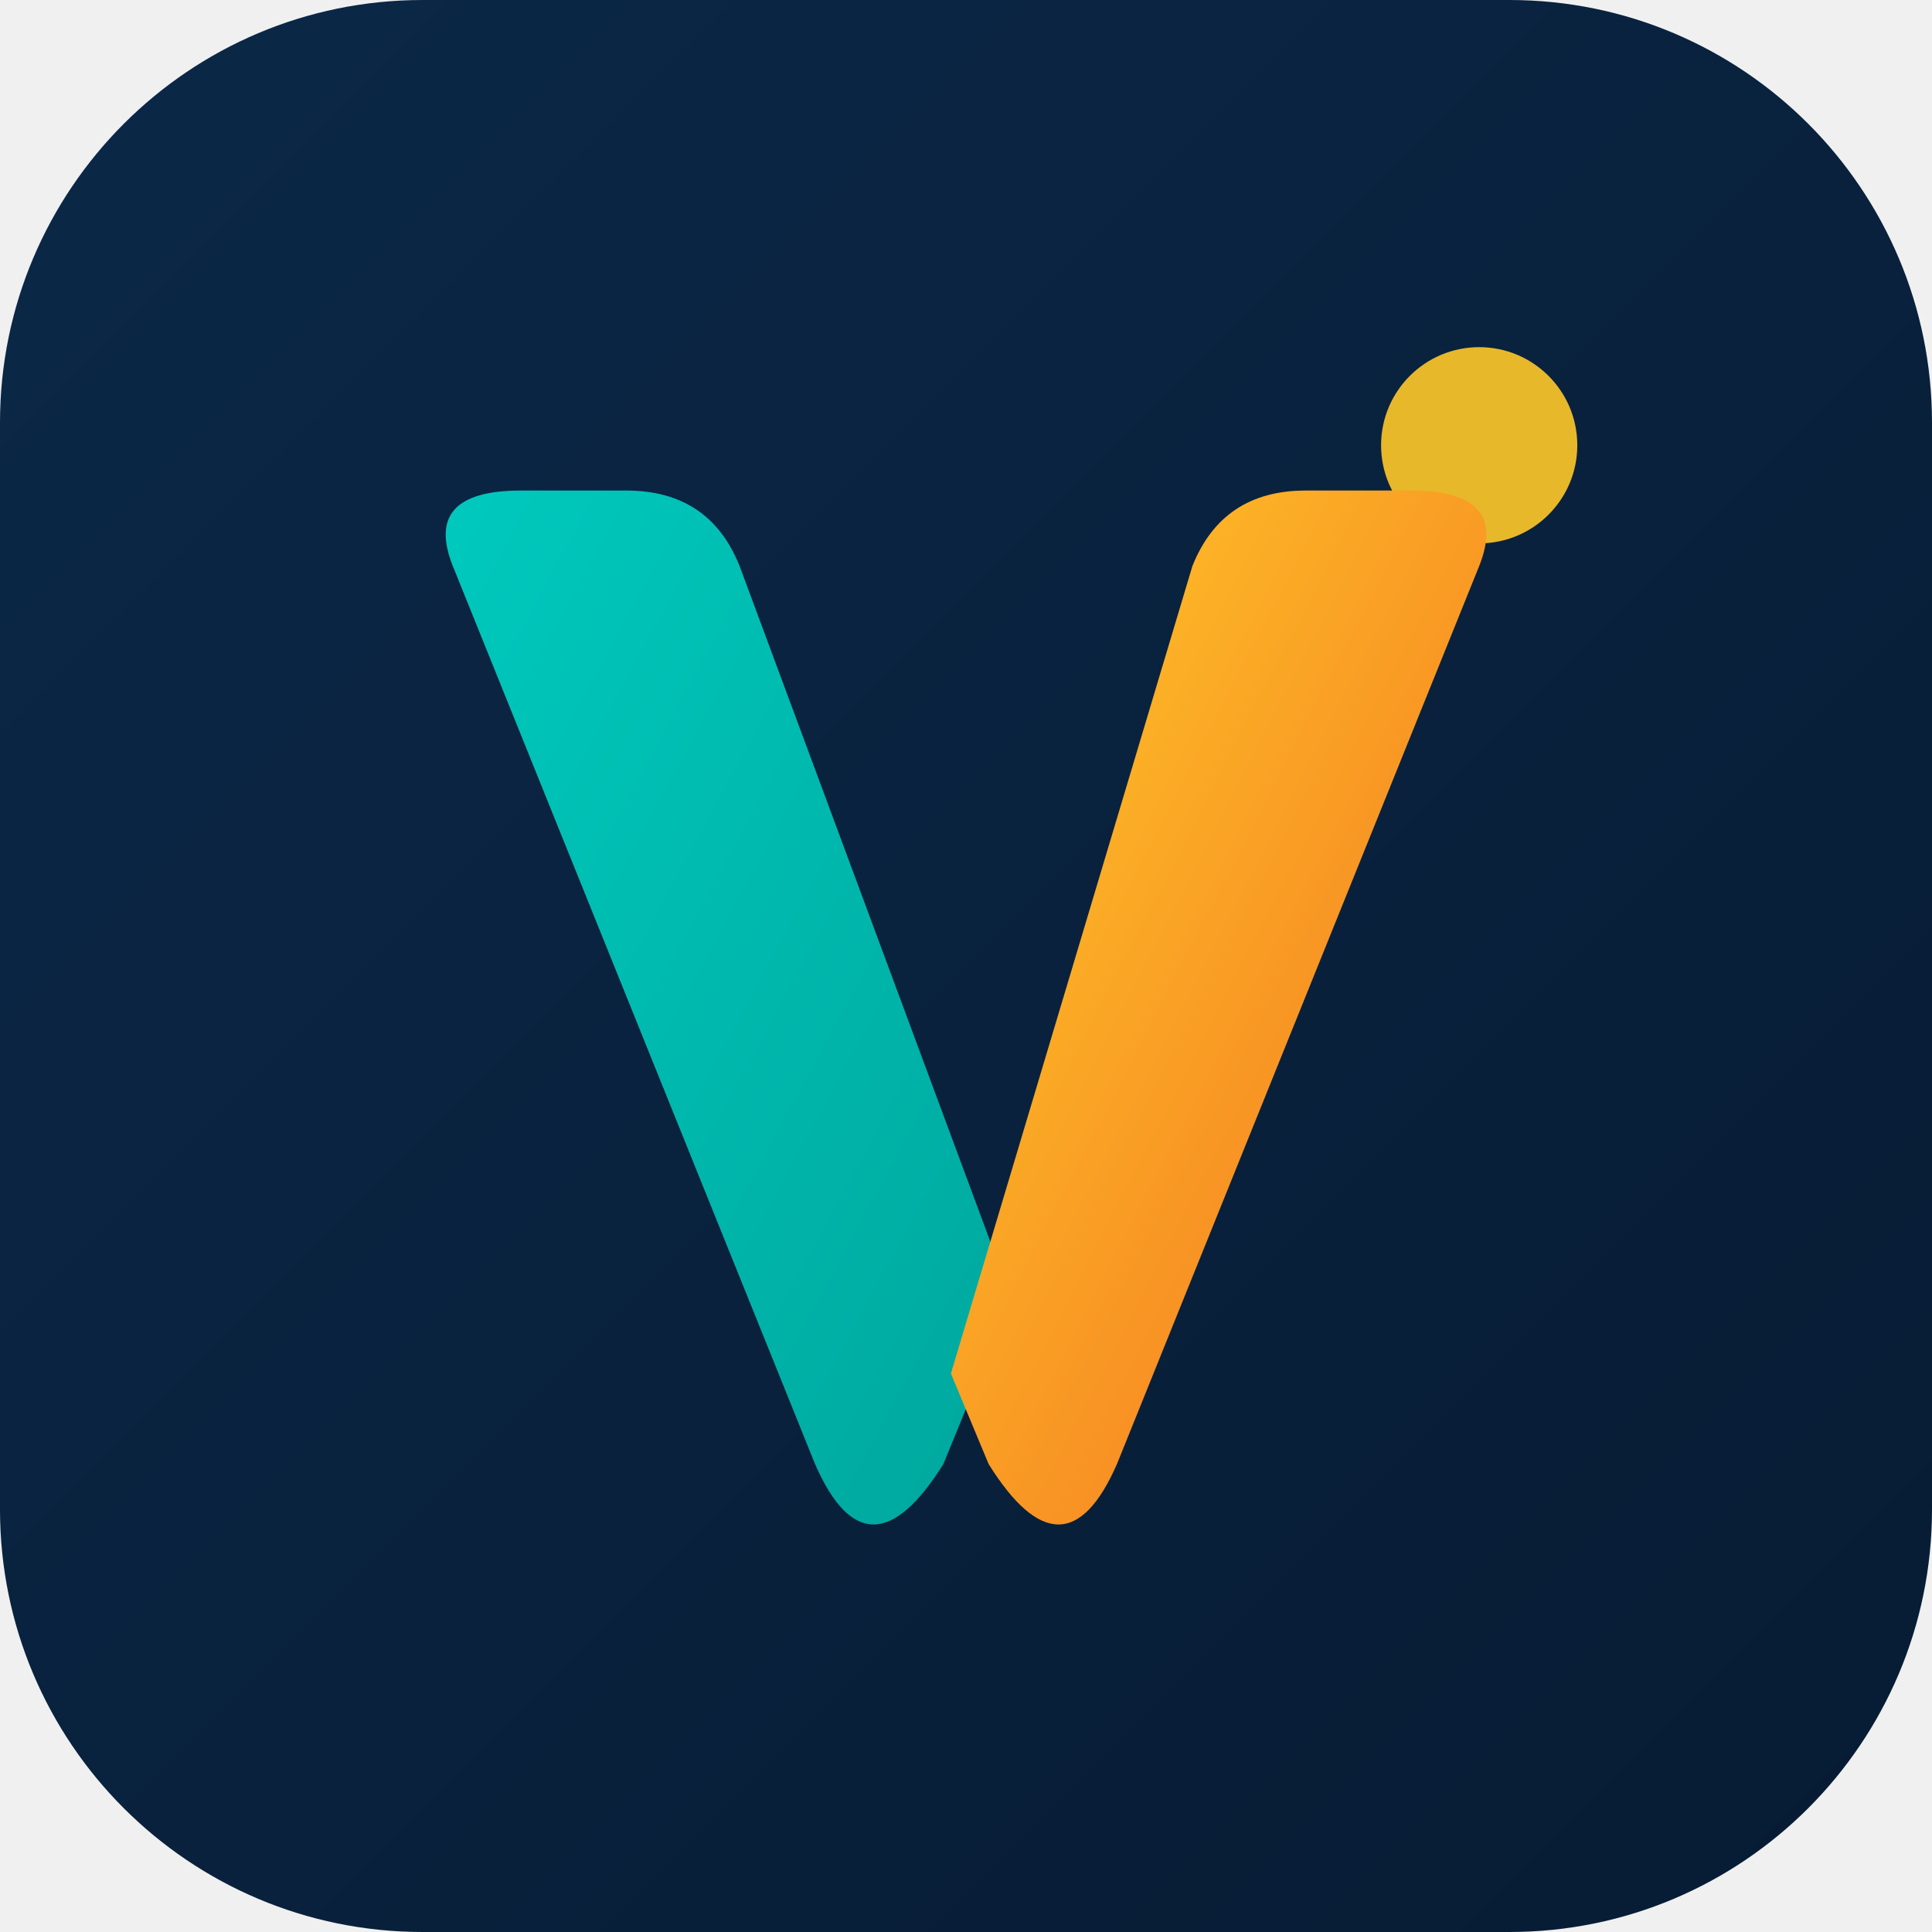
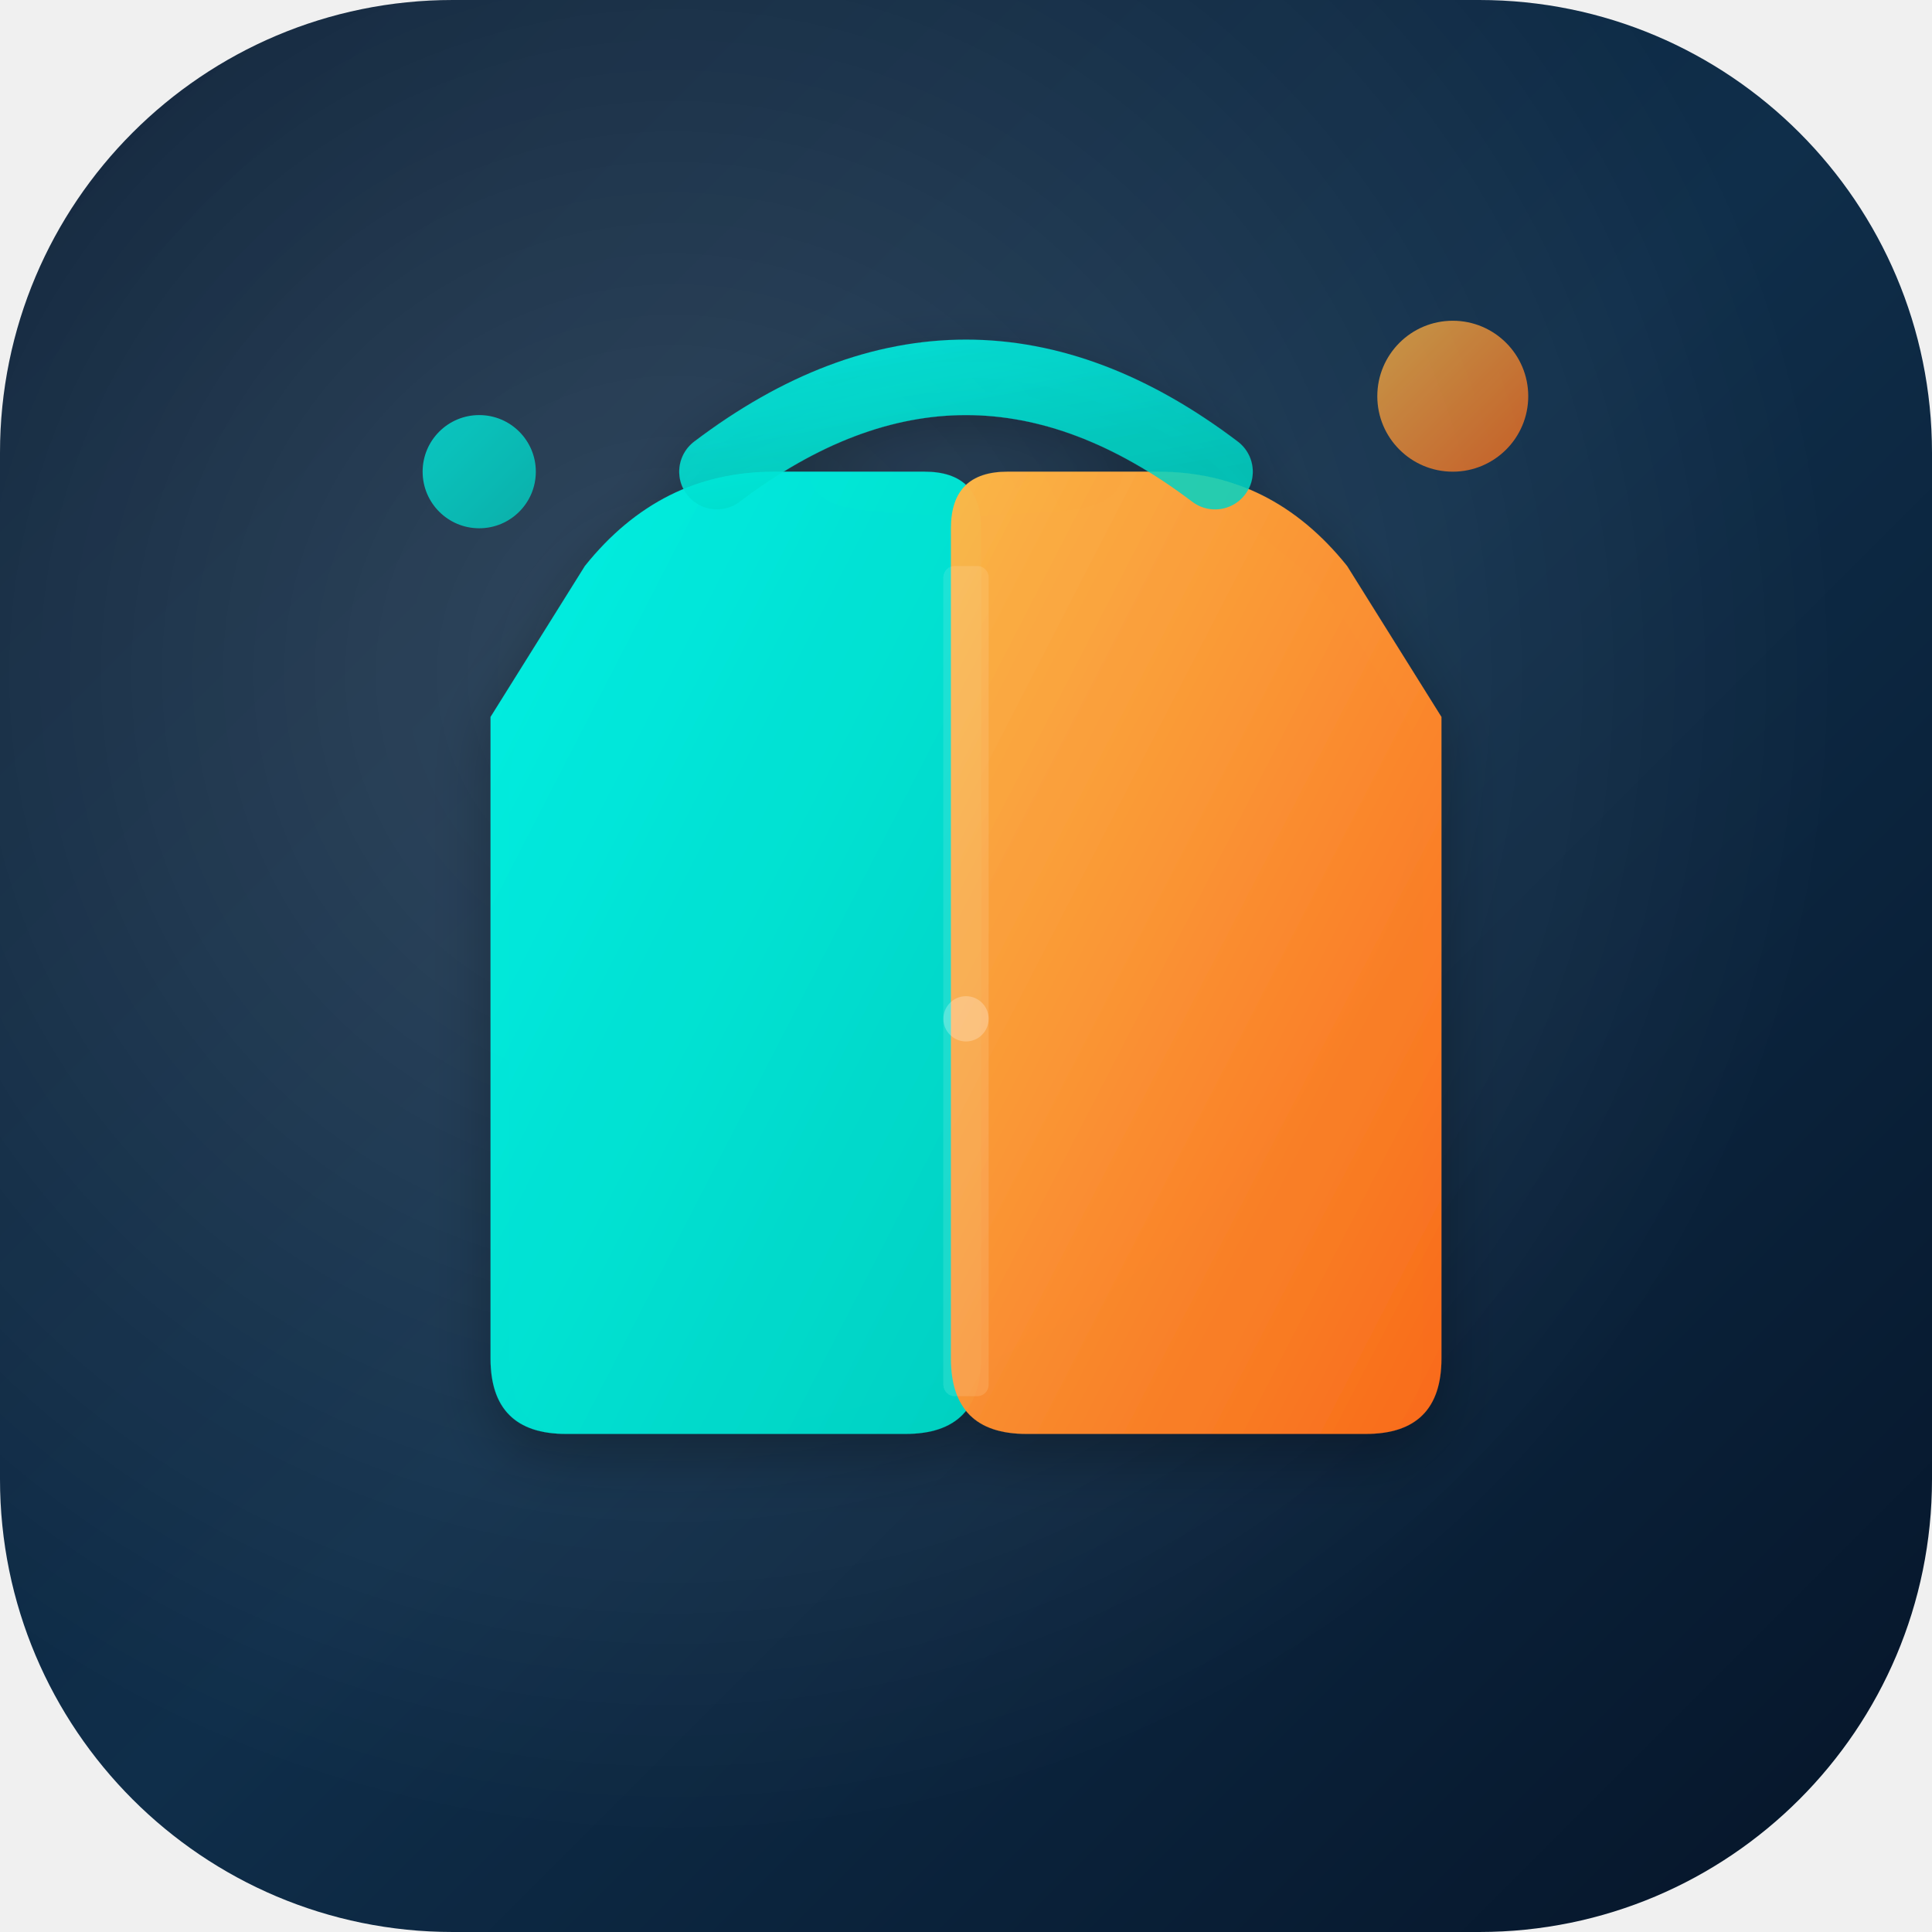
<svg xmlns="http://www.w3.org/2000/svg" viewBox="0 0 512 512">
  <defs>
-     <linearGradient id="bg" x1="0" y1="0" x2="1" y2="1">
-       <stop offset="0" stop-color="#0B2848" />
-       <stop offset="1" stop-color="#071B33" />
+     <linearGradient id="bgGrad" x1="0" y1="0" x2="1" y2="1">
+       <stop offset="0" stop-color="#0A1E35" />
+       <stop offset="0.5" stop-color="#0F2E4A" />
+       <stop offset="1" stop-color="#051428" />
    </linearGradient>
-     <linearGradient id="v1" x1="0" y1="0" x2="1" y2="1">
-       <stop offset="0" stop-color="#00C9BD" />
-       <stop offset="1" stop-color="#00A79D" />
+     <linearGradient id="tealGrad" x1="0" y1="0" x2="1" y2="1">
+       <stop offset="0" stop-color="#00F5E6" />
+       <stop offset="1" stop-color="#00D4C4" />
    </linearGradient>
-     <linearGradient id="v2" x1="0" y1="0" x2="1" y2="1">
-       <stop offset="0" stop-color="#FFC928" />
-       <stop offset="1" stop-color="#F37021" />
+     <linearGradient id="orangeGrad" x1="0" y1="0" x2="1" y2="1">
+       <stop offset="0" stop-color="#FFB847" />
+       <stop offset="1" stop-color="#FF6B1A" />
    </linearGradient>
+     <radialGradient id="highlight" cx="35%" cy="35%" r="60%">
+       <stop offset="0" stop-color="#ffffff" stop-opacity="0.15" />
+       <stop offset="1" stop-color="#ffffff" stop-opacity="0" />
+     </radialGradient>
+     <filter id="shadow" x="-50%" y="-50%" width="200%" height="200%">
+       <feDropShadow dx="0" dy="6" stdDeviation="8" flood-opacity="0.3" />
+     </filter>
  </defs>
-   <rect width="512" height="512" rx="112" fill="url(#bg)" />
-   <circle cx="392" cy="118" r="26" fill="#FFC928" opacity="0.9" />
-   <path d="M120 150 L216 388 Q230 420 250 388 L268 344 L196 150 Q188 130 166 130 L138 130 Q112 130 120 150 Z" fill="url(#v1)" />
-   <path d="M392 150 L296 388 Q282 420 262 388 L252 364 L316 150 Q324 130 346 130 L374 130 Q400 130 392 150 Z" fill="url(#v2)" />
+   <rect width="512" height="512" rx="120" fill="url(#bgGrad)" />
+   <rect width="512" height="512" rx="120" fill="url(#highlight)" />
+   <g filter="url(#shadow)">
+     <path d="M 130 190               L 155 150               Q 175 125 205 125               L 245 125               Q 260 125 260 140               L 260 360               Q 260 380 240 380               L 150 380               Q 130 380 130 360 Z" fill="url(#tealGrad)" opacity="0.97" />
+     <path d="M 382 190               L 357 150               Q 337 125 307 125               L 267 125               Q 252 125 252 140               L 252 360               Q 252 380 272 380               L 362 380               Q 382 380 382 360 Z" fill="url(#orangeGrad)" opacity="0.97" />
+     <rect x="250" y="150" width="12" height="220" fill="#ffffff" opacity="0.12" rx="3" />
+     <path d="M 190 125 Q 256 75 322 125" stroke="url(#tealGrad)" stroke-width="20" fill="none" stroke-linecap="round" opacity="0.85" />
+   </g>
+   <g opacity="0.75">
+     <circle cx="385" cy="105" r="20" fill="url(#orangeGrad)" />
+     <circle cx="127" cy="125" r="15" fill="url(#tealGrad)" />
+   </g>
+   <circle cx="256" cy="270" r="6" fill="#ffffff" opacity="0.25" />
</svg>
